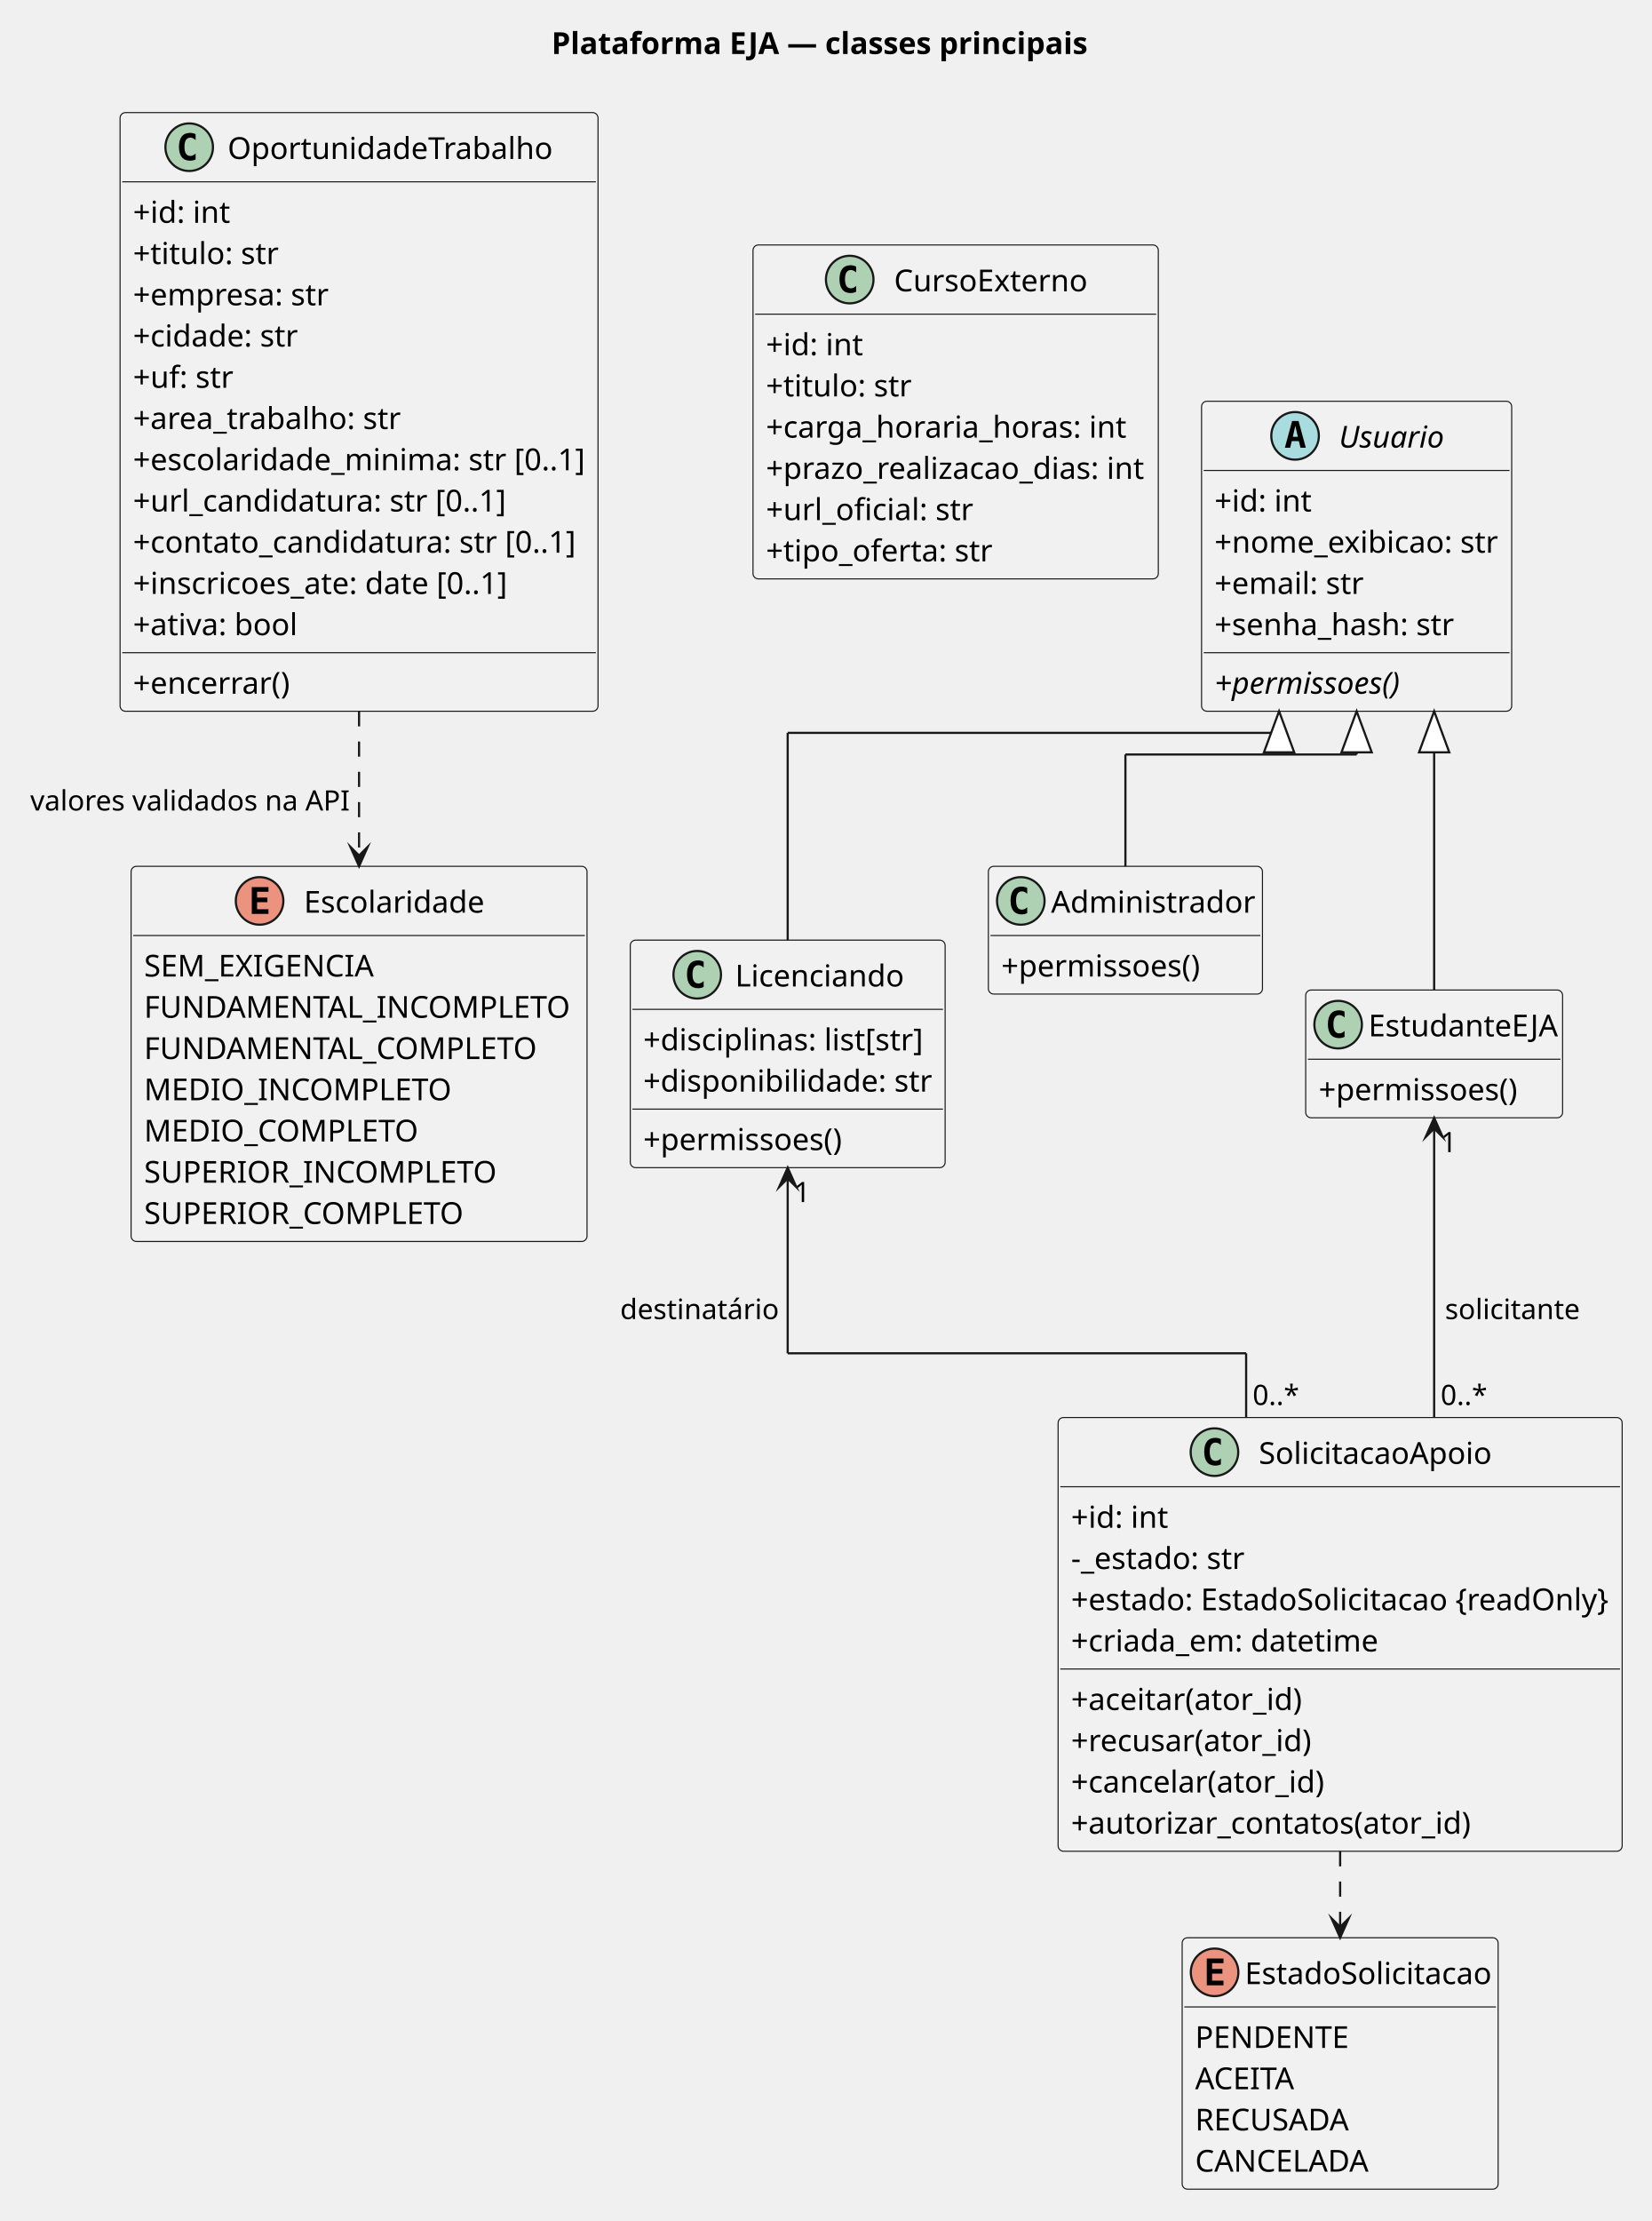
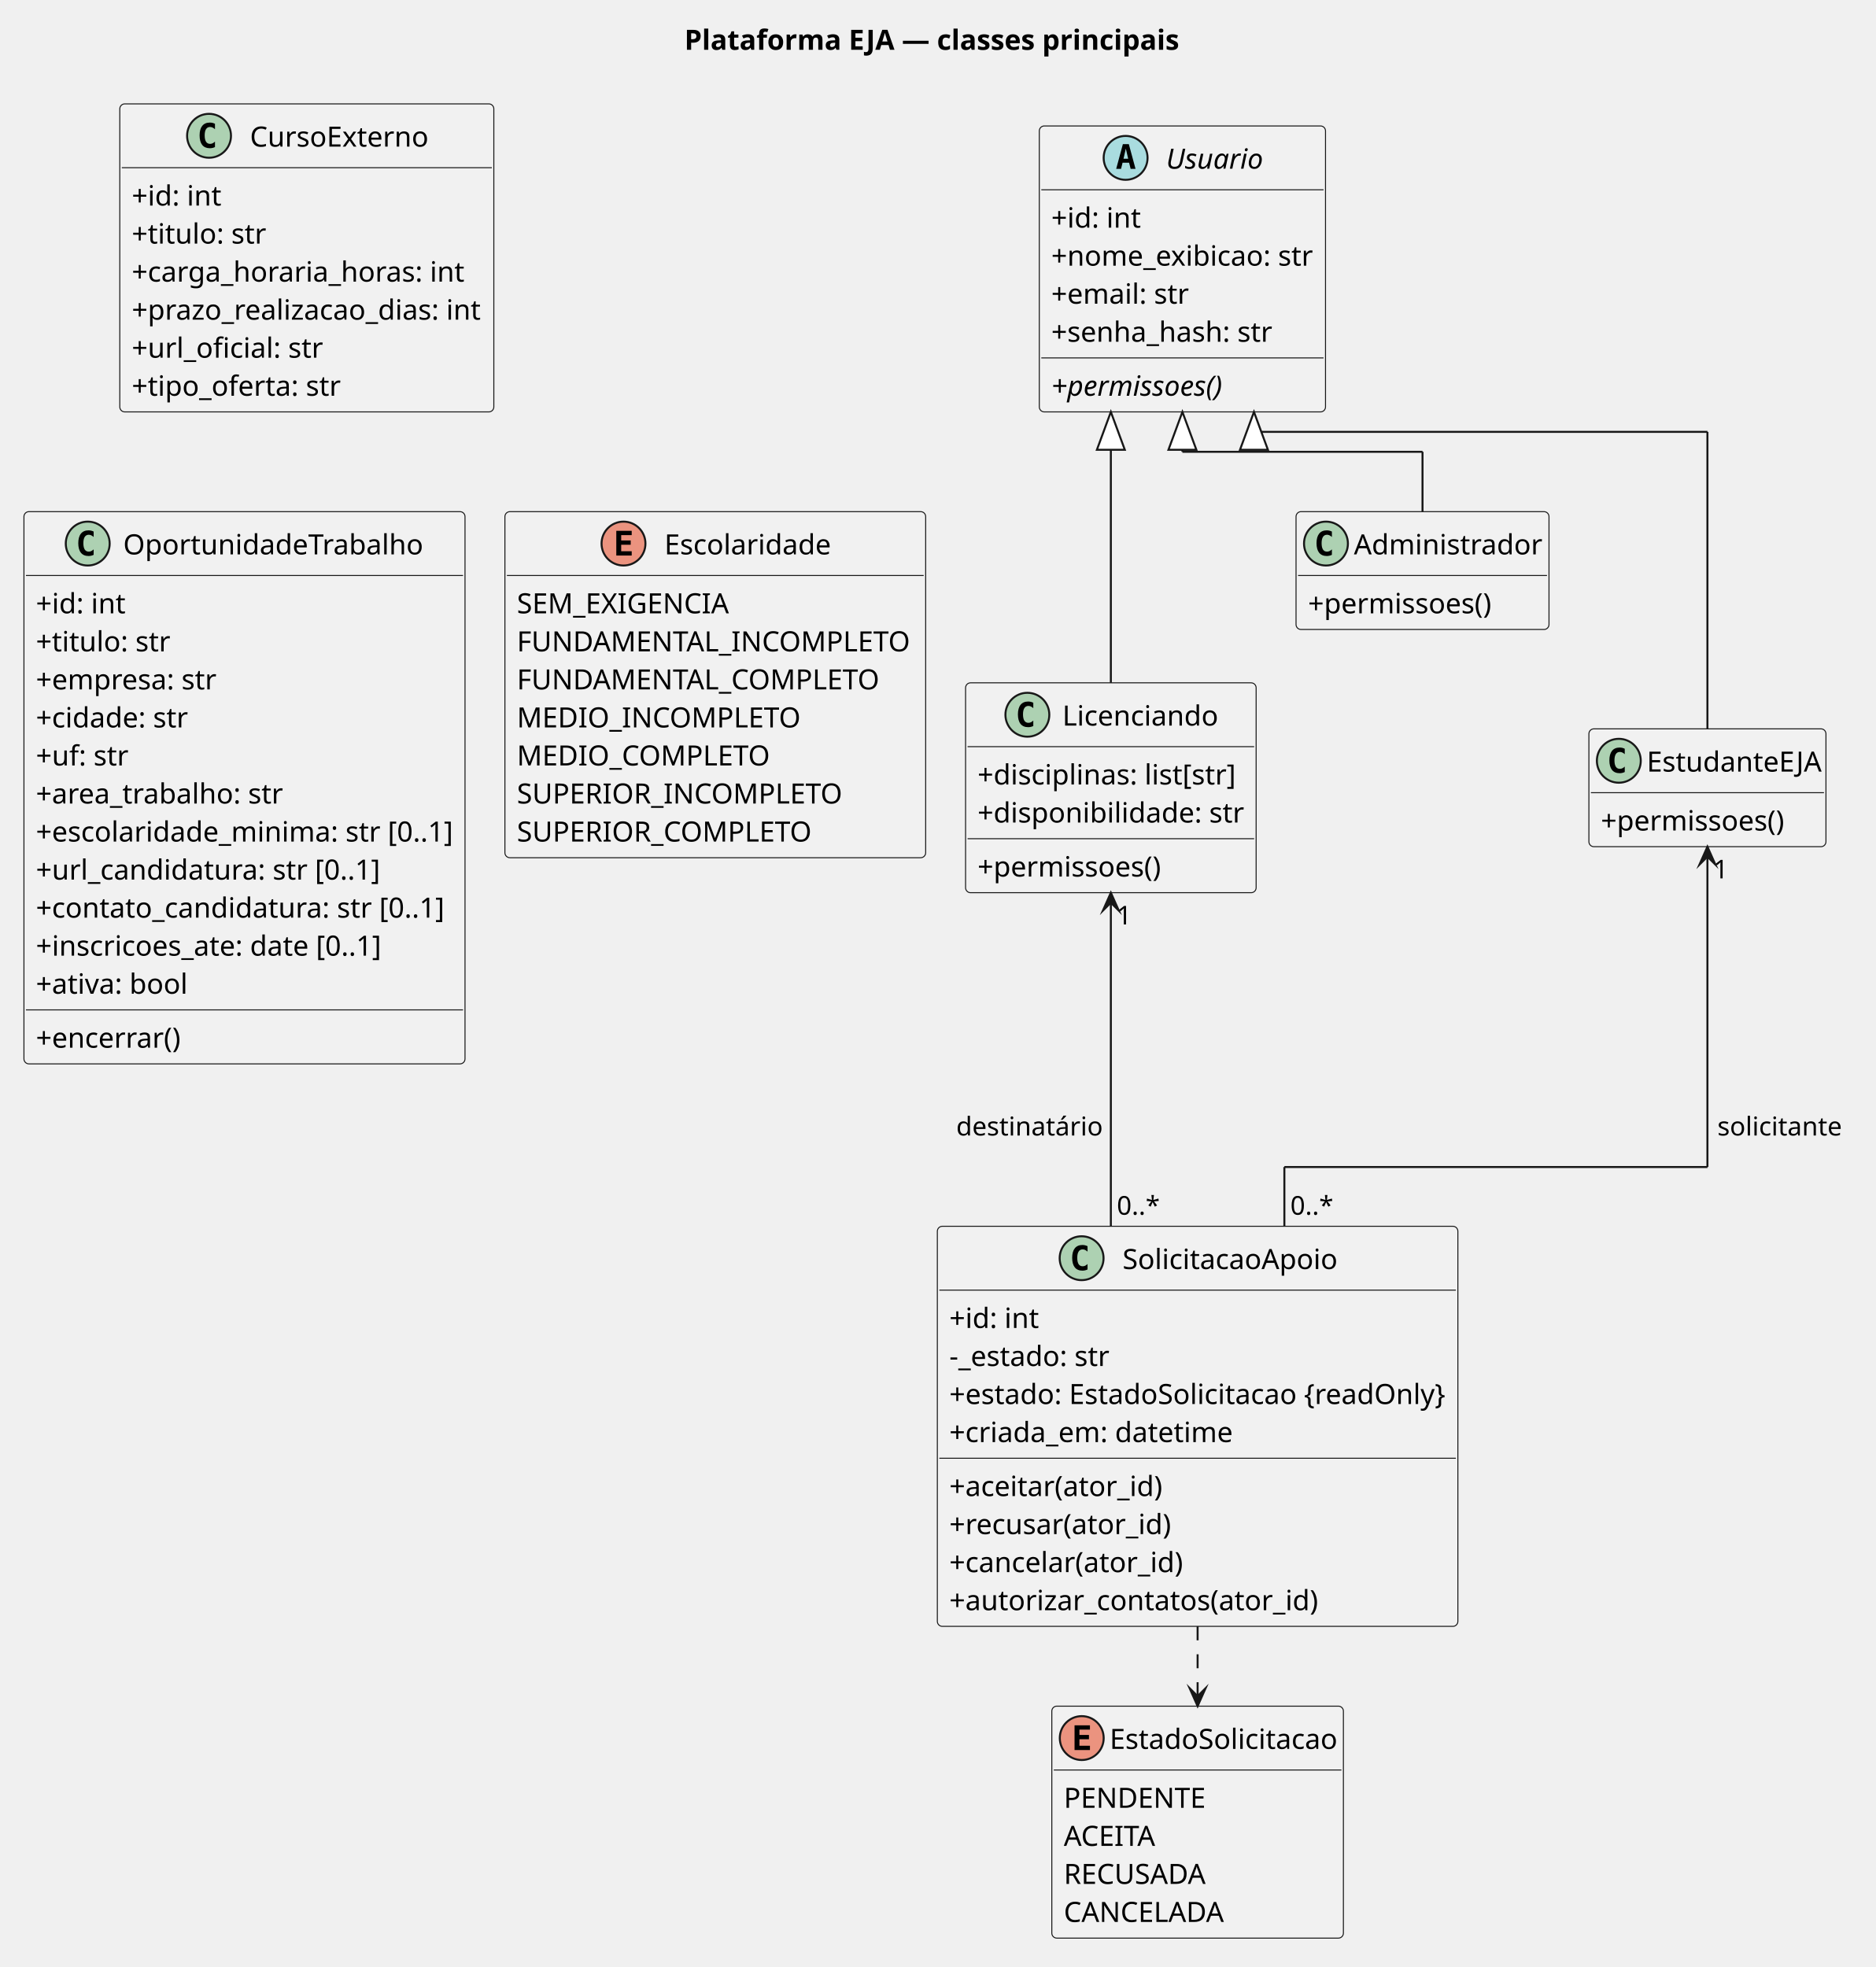
- <svg xmlns="http://www.w3.org/2000/svg" version="1.1" data-diagram-type="CLASS" style="width:764px;height:1027px;background:#FFFFFF;" width="764px" height="1027px" viewBox="0 0 764 1027" zoomAndPan="magnify" preserveAspectRatio="none" contentStyleType="text/css">
+ <svg xmlns="http://www.w3.org/2000/svg" version="1.1" data-diagram-type="CLASS" style="width:940px;height:986px;background:#FFFFFF;" width="940px" height="986px" viewBox="0 0 940 986" zoomAndPan="magnify" preserveAspectRatio="none" contentStyleType="text/css">
  <defs />
  <g font-family="sans-serif" lengthAdjust="spacing">
    <g class="title" data-source-line="2">
-       <text x="255.068" y="24.966" fill="#000" font-size="14" textLength="247.155" font-weight="700">Plataforma EJA — classes principais</text>
+       <text x="343.022" y="24.966" fill="#000" font-size="14" textLength="247.155" font-weight="700">Plataforma EJA — classes principais</text>
    </g>
    <g class="entity" data-qualified-name="Usuario" id="ent0001" data-source-line="7">
-       <rect x="555.744" y="185.543" width="143.445" height="143.34" fill="#F1F1F1" style="stroke:#181818;stroke-width:0.5;" rx="2.5" ry="2.5" />
-       <ellipse cx="599.002" cy="201.543" rx="11" ry="11" fill="#A9DCDF" style="stroke:#181818;stroke-width:1;" />
-       <path d="M599.111,196.887 L597.955,201.965 L600.283,201.965 L599.111,196.887 Z M597.627,194.653 L600.611,194.653 L603.97,207.043 L601.517,207.043 L600.752,203.981 L597.47,203.981 L596.72,207.043 L594.283,207.043 L597.627,194.653 Z " fill="#000" />
-       <text x="619.281" y="206.975" fill="#000" font-size="14" textLength="48.65" font-style="italic">Usuario</text>
-       <line x1="556.744" y1="217.543" x2="698.189" y2="217.543" style="stroke:#181818;stroke-width:0.5;" />
-       <text x="561.744" y="236.509" fill="#000" font-size="14" textLength="44.94">+id: int</text>
-       <text x="561.744" y="255.577" fill="#000" font-size="14" textLength="131.445">+nome_exibicao: str</text>
-       <text x="561.744" y="274.645" fill="#000" font-size="14" textLength="69.006">+email: str</text>
-       <text x="561.744" y="293.713" fill="#000" font-size="14" textLength="110.782">+senha_hash: str</text>
-       <line x1="556.744" y1="301.815" x2="698.189" y2="301.815" style="stroke:#181818;stroke-width:0.5;" />
-       <text x="561.744" y="320.781" fill="#000" font-size="14" textLength="85.666" font-style="italic">+permissoes()</text>
+       <rect x="520.898" y="63.136" width="143.445" height="143.34" fill="#F1F1F1" style="stroke:#181818;stroke-width:0.5;" rx="2.5" ry="2.5" />
+       <ellipse cx="564.156" cy="79.136" rx="11" ry="11" fill="#A9DCDF" style="stroke:#181818;stroke-width:1;" />
+       <path d="M564.265,74.48 L563.109,79.558 L565.437,79.558 L564.265,74.48 Z M562.781,72.245 L565.765,72.245 L569.125,84.636 L566.671,84.636 L565.906,81.573 L562.625,81.573 L561.875,84.636 L559.437,84.636 L562.781,72.245 Z " fill="#000" />
+       <text x="584.435" y="84.568" fill="#000" font-size="14" textLength="48.65" font-style="italic">Usuario</text>
+       <line x1="521.898" y1="95.136" x2="663.343" y2="95.136" style="stroke:#181818;stroke-width:0.5;" />
+       <text x="526.898" y="114.102" fill="#000" font-size="14" textLength="44.94">+id: int</text>
+       <text x="526.898" y="133.17" fill="#000" font-size="14" textLength="131.445">+nome_exibicao: str</text>
+       <text x="526.898" y="152.238" fill="#000" font-size="14" textLength="69.006">+email: str</text>
+       <text x="526.898" y="171.306" fill="#000" font-size="14" textLength="110.782">+senha_hash: str</text>
+       <line x1="521.898" y1="179.408" x2="663.343" y2="179.408" style="stroke:#181818;stroke-width:0.5;" />
+       <text x="526.898" y="198.373" fill="#000" font-size="14" textLength="85.666" font-style="italic">+permissoes()</text>
    </g>
    <g class="entity" data-qualified-name="EstudanteEJA" id="ent0002" data-source-line="15">
-       <rect x="603.921" y="457.793" width="118.814" height="59.068" fill="#F1F1F1" style="stroke:#181818;stroke-width:0.5;" rx="2.5" ry="2.5" />
-       <ellipse cx="618.921" cy="473.793" rx="11" ry="11" fill="#ADD1B2" style="stroke:#181818;stroke-width:1;" />
-       <path d="M621.89,479.433 Q621.311,479.73 620.671,479.871 Q620.03,480.027 619.327,480.027 Q616.827,480.027 615.499,478.386 Q614.186,476.73 614.186,473.605 Q614.186,470.48 615.499,468.824 Q616.827,467.168 619.327,467.168 Q620.03,467.168 620.671,467.324 Q621.327,467.48 621.89,467.777 L621.89,470.496 Q621.265,469.918 620.671,469.652 Q620.077,469.371 619.452,469.371 Q618.108,469.371 617.421,470.449 Q616.733,471.511 616.733,473.605 Q616.733,475.699 617.421,476.777 Q618.108,477.84 619.452,477.84 Q620.077,477.84 620.671,477.574 Q621.265,477.293 621.89,476.715 L621.89,479.433 Z " fill="#000" />
-       <text x="632.921" y="479.225" fill="#000" font-size="14" textLength="86.814">EstudanteEJA</text>
-       <line x1="604.921" y1="489.793" x2="721.735" y2="489.793" style="stroke:#181818;stroke-width:0.5;" />
-       <text x="609.921" y="508.759" fill="#000" font-size="14" textLength="91.882">+permissoes()</text>
+       <rect x="796.354" y="365.349" width="118.814" height="59.068" fill="#F1F1F1" style="stroke:#181818;stroke-width:0.5;" rx="2.5" ry="2.5" />
+       <ellipse cx="811.354" cy="381.349" rx="11" ry="11" fill="#ADD1B2" style="stroke:#181818;stroke-width:1;" />
+       <path d="M814.322,386.99 Q813.744,387.286 813.104,387.427 Q812.463,387.583 811.76,387.583 Q809.26,387.583 807.932,385.943 Q806.619,384.286 806.619,381.161 Q806.619,378.036 807.932,376.38 Q809.26,374.724 811.76,374.724 Q812.463,374.724 813.104,374.88 Q813.76,375.036 814.322,375.333 L814.322,378.052 Q813.697,377.474 813.104,377.208 Q812.51,376.927 811.885,376.927 Q810.541,376.927 809.854,378.005 Q809.166,379.068 809.166,381.161 Q809.166,383.255 809.854,384.333 Q810.541,385.396 811.885,385.396 Q812.51,385.396 813.104,385.13 Q813.697,384.849 814.322,384.271 L814.322,386.99 Z " fill="#000" />
+       <text x="825.354" y="386.781" fill="#000" font-size="14" textLength="86.814">EstudanteEJA</text>
+       <line x1="797.354" y1="397.349" x2="914.167" y2="397.349" style="stroke:#181818;stroke-width:0.5;" />
+       <text x="802.354" y="416.315" fill="#000" font-size="14" textLength="91.882">+permissoes()</text>
    </g>
    <g class="entity" data-qualified-name="Licenciando" id="ent0003" data-source-line="19">
-       <rect x="291.512" y="434.725" width="145.63" height="105.204" fill="#F1F1F1" style="stroke:#181818;stroke-width:0.5;" rx="2.5" ry="2.5" />
-       <ellipse cx="322.485" cy="450.725" rx="11" ry="11" fill="#ADD1B2" style="stroke:#181818;stroke-width:1;" />
-       <path d="M325.454,456.365 Q324.875,456.662 324.235,456.803 Q323.594,456.959 322.891,456.959 Q320.391,456.959 319.063,455.319 Q317.75,453.662 317.75,450.537 Q317.75,447.412 319.063,445.756 Q320.391,444.1 322.891,444.1 Q323.594,444.1 324.235,444.256 Q324.891,444.412 325.454,444.709 L325.454,447.428 Q324.829,446.85 324.235,446.584 Q323.641,446.303 323.016,446.303 Q321.672,446.303 320.985,447.381 Q320.297,448.444 320.297,450.537 Q320.297,452.631 320.985,453.709 Q321.672,454.772 323.016,454.772 Q323.641,454.772 324.235,454.506 Q324.829,454.225 325.454,453.647 L325.454,456.365 Z " fill="#000" />
-       <text x="340.034" y="456.157" fill="#000" font-size="14" textLength="78.134">Licenciando</text>
-       <line x1="292.512" y1="466.725" x2="436.141" y2="466.725" style="stroke:#181818;stroke-width:0.5;" />
-       <text x="297.512" y="485.691" fill="#000" font-size="14" textLength="129.444">+disciplinas: list[str]</text>
-       <text x="297.512" y="504.759" fill="#000" font-size="14" textLength="133.63">+disponibilidade: str</text>
-       <line x1="292.512" y1="512.861" x2="436.141" y2="512.861" style="stroke:#181818;stroke-width:0.5;" />
-       <text x="297.512" y="531.827" fill="#000" font-size="14" textLength="91.882">+permissoes()</text>
+       <rect x="483.944" y="342.281" width="145.63" height="105.204" fill="#F1F1F1" style="stroke:#181818;stroke-width:0.5;" rx="2.5" ry="2.5" />
+       <ellipse cx="514.918" cy="358.281" rx="11" ry="11" fill="#ADD1B2" style="stroke:#181818;stroke-width:1;" />
+       <path d="M517.886,363.922 Q517.308,364.219 516.668,364.359 Q516.027,364.515 515.324,364.515 Q512.824,364.515 511.496,362.875 Q510.183,361.219 510.183,358.094 Q510.183,354.969 511.496,353.312 Q512.824,351.656 515.324,351.656 Q516.027,351.656 516.668,351.812 Q517.324,351.969 517.886,352.265 L517.886,354.984 Q517.261,354.406 516.668,354.14 Q516.074,353.859 515.449,353.859 Q514.105,353.859 513.418,354.937 Q512.73,356 512.73,358.094 Q512.73,360.187 513.418,361.265 Q514.105,362.328 515.449,362.328 Q516.074,362.328 516.668,362.062 Q517.261,361.781 517.886,361.203 L517.886,363.922 Z " fill="#000" />
+       <text x="532.467" y="363.713" fill="#000" font-size="14" textLength="78.134">Licenciando</text>
+       <line x1="484.944" y1="374.281" x2="628.574" y2="374.281" style="stroke:#181818;stroke-width:0.5;" />
+       <text x="489.944" y="393.247" fill="#000" font-size="14" textLength="129.444">+disciplinas: list[str]</text>
+       <text x="489.944" y="412.315" fill="#000" font-size="14" textLength="133.63">+disponibilidade: str</text>
+       <line x1="484.944" y1="420.417" x2="628.574" y2="420.417" style="stroke:#181818;stroke-width:0.5;" />
+       <text x="489.944" y="439.383" fill="#000" font-size="14" textLength="91.882">+permissoes()</text>
    </g>
    <g class="entity" data-qualified-name="Administrador" id="ent0004" data-source-line="25">
-       <rect x="457.141" y="400.589" width="126.78" height="59.068" fill="#F1F1F1" style="stroke:#181818;stroke-width:0.5;" rx="2.5" ry="2.5" />
-       <ellipse cx="472.141" cy="416.589" rx="11" ry="11" fill="#ADD1B2" style="stroke:#181818;stroke-width:1;" />
-       <path d="M475.11,422.23 Q474.532,422.526 473.891,422.667 Q473.251,422.823 472.547,422.823 Q470.047,422.823 468.719,421.183 Q467.407,419.526 467.407,416.401 Q467.407,413.276 468.719,411.62 Q470.047,409.964 472.547,409.964 Q473.251,409.964 473.891,410.12 Q474.547,410.276 475.11,410.573 L475.11,413.292 Q474.485,412.714 473.891,412.448 Q473.297,412.167 472.672,412.167 Q471.329,412.167 470.641,413.245 Q469.954,414.308 469.954,416.401 Q469.954,418.495 470.641,419.573 Q471.329,420.636 472.672,420.636 Q473.297,420.636 473.891,420.37 Q474.485,420.089 475.11,419.511 L475.11,422.23 Z " fill="#000" />
-       <text x="486.141" y="422.021" fill="#000" font-size="14" textLength="94.78">Administrador</text>
-       <line x1="458.141" y1="432.589" x2="582.921" y2="432.589" style="stroke:#181818;stroke-width:0.5;" />
-       <text x="463.141" y="451.555" fill="#000" font-size="14" textLength="91.882">+permissoes()</text>
+       <rect x="649.574" y="256.475" width="126.78" height="59.068" fill="#F1F1F1" style="stroke:#181818;stroke-width:0.5;" rx="2.5" ry="2.5" />
+       <ellipse cx="664.574" cy="272.475" rx="11" ry="11" fill="#ADD1B2" style="stroke:#181818;stroke-width:1;" />
+       <path d="M667.543,278.116 Q666.965,278.413 666.324,278.554 Q665.683,278.71 664.98,278.71 Q662.48,278.71 661.152,277.069 Q659.84,275.413 659.84,272.288 Q659.84,269.163 661.152,267.507 Q662.48,265.85 664.98,265.85 Q665.683,265.85 666.324,266.007 Q666.98,266.163 667.543,266.46 L667.543,269.179 Q666.918,268.6 666.324,268.335 Q665.73,268.054 665.105,268.054 Q663.761,268.054 663.074,269.132 Q662.386,270.194 662.386,272.288 Q662.386,274.382 663.074,275.46 Q663.761,276.522 665.105,276.522 Q665.73,276.522 666.324,276.257 Q666.918,275.975 667.543,275.397 L667.543,278.116 Z " fill="#000" />
+       <text x="678.574" y="277.907" fill="#000" font-size="14" textLength="94.78">Administrador</text>
+       <line x1="650.574" y1="288.475" x2="775.354" y2="288.475" style="stroke:#181818;stroke-width:0.5;" />
+       <text x="655.574" y="307.441" fill="#000" font-size="14" textLength="91.882">+permissoes()</text>
    </g>
    <g class="entity" data-qualified-name="SolicitacaoApoio" id="ent0005" data-source-line="29">
-       <rect x="489.4" y="655.476" width="260.891" height="200.543" fill="#F1F1F1" style="stroke:#181818;stroke-width:0.5;" rx="2.5" ry="2.5" />
-       <ellipse cx="561.71" cy="671.476" rx="11" ry="11" fill="#ADD1B2" style="stroke:#181818;stroke-width:1;" />
-       <path d="M564.679,677.117 Q564.101,677.414 563.46,677.555 Q562.819,677.711 562.116,677.711 Q559.616,677.711 558.288,676.07 Q556.976,674.414 556.976,671.289 Q556.976,668.164 558.288,666.508 Q559.616,664.851 562.116,664.851 Q562.819,664.851 563.46,665.008 Q564.116,665.164 564.679,665.461 L564.679,668.18 Q564.054,667.601 563.46,667.336 Q562.866,667.055 562.241,667.055 Q560.898,667.055 560.21,668.133 Q559.523,669.195 559.523,671.289 Q559.523,673.383 560.21,674.461 Q560.898,675.523 562.241,675.523 Q562.866,675.523 563.46,675.258 Q564.054,674.976 564.679,674.398 L564.679,677.117 Z " fill="#000" />
-       <text x="582.21" y="676.908" fill="#000" font-size="14" textLength="107.772">SolicitacaoApoio</text>
-       <line x1="490.4" y1="687.476" x2="749.291" y2="687.476" style="stroke:#181818;stroke-width:0.5;" />
-       <text x="495.4" y="706.442" fill="#000" font-size="14" textLength="44.94">+id: int</text>
-       <text x="495.4" y="725.51" fill="#000" font-size="14" textLength="80.248">-_estado: str</text>
-       <text x="495.4" y="744.578" fill="#000" font-size="14" textLength="248.891">+estado: EstadoSolicitacao {readOnly}</text>
-       <text x="495.4" y="763.646" fill="#000" font-size="14" textLength="142.099">+criada_em: datetime</text>
-       <line x1="490.4" y1="771.748" x2="749.291" y2="771.748" style="stroke:#181818;stroke-width:0.5;" />
-       <text x="495.4" y="790.714" fill="#000" font-size="14" textLength="106.778">+aceitar(ator_id)</text>
-       <text x="495.4" y="809.782" fill="#000" font-size="14" textLength="111.398">+recusar(ator_id)</text>
-       <text x="495.4" y="828.85" fill="#000" font-size="14" textLength="117.096">+cancelar(ator_id)</text>
-       <text x="495.4" y="847.918" fill="#000" font-size="14" textLength="184.841">+autorizar_contatos(ator_id)</text>
+       <rect x="469.795" y="614.702" width="260.891" height="200.543" fill="#F1F1F1" style="stroke:#181818;stroke-width:0.5;" rx="2.5" ry="2.5" />
+       <ellipse cx="542.105" cy="630.702" rx="11" ry="11" fill="#ADD1B2" style="stroke:#181818;stroke-width:1;" />
+       <path d="M545.074,636.343 Q544.496,636.64 543.855,636.781 Q543.215,636.937 542.511,636.937 Q540.011,636.937 538.683,635.296 Q537.371,633.64 537.371,630.515 Q537.371,627.39 538.683,625.734 Q540.011,624.077 542.511,624.077 Q543.215,624.077 543.855,624.234 Q544.511,624.39 545.074,624.687 L545.074,627.406 Q544.449,626.827 543.855,626.562 Q543.261,626.281 542.636,626.281 Q541.293,626.281 540.605,627.359 Q539.918,628.421 539.918,630.515 Q539.918,632.609 540.605,633.687 Q541.293,634.749 542.636,634.749 Q543.261,634.749 543.855,634.484 Q544.449,634.202 545.074,633.624 L545.074,636.343 Z " fill="#000" />
+       <text x="562.605" y="636.134" fill="#000" font-size="14" textLength="107.772">SolicitacaoApoio</text>
+       <line x1="470.795" y1="646.702" x2="729.687" y2="646.702" style="stroke:#181818;stroke-width:0.5;" />
+       <text x="475.795" y="665.668" fill="#000" font-size="14" textLength="44.94">+id: int</text>
+       <text x="475.795" y="684.736" fill="#000" font-size="14" textLength="80.248">-_estado: str</text>
+       <text x="475.795" y="703.804" fill="#000" font-size="14" textLength="248.891">+estado: EstadoSolicitacao {readOnly}</text>
+       <text x="475.795" y="722.872" fill="#000" font-size="14" textLength="142.099">+criada_em: datetime</text>
+       <line x1="470.795" y1="730.974" x2="729.687" y2="730.974" style="stroke:#181818;stroke-width:0.5;" />
+       <text x="475.795" y="749.94" fill="#000" font-size="14" textLength="106.778">+aceitar(ator_id)</text>
+       <text x="475.795" y="769.008" fill="#000" font-size="14" textLength="111.398">+recusar(ator_id)</text>
+       <text x="475.795" y="788.076" fill="#000" font-size="14" textLength="117.096">+cancelar(ator_id)</text>
+       <text x="475.795" y="807.144" fill="#000" font-size="14" textLength="184.841">+autorizar_contatos(ator_id)</text>
    </g>
    <g class="entity" data-qualified-name="CursoExterno" id="ent0006" data-source-line="41">
-       <rect x="348.282" y="113.272" width="187.461" height="154.408" fill="#F1F1F1" style="stroke:#181818;stroke-width:0.5;" rx="2.5" ry="2.5" />
-       <ellipse cx="393.012" cy="129.272" rx="11" ry="11" fill="#ADD1B2" style="stroke:#181818;stroke-width:1;" />
-       <path d="M395.981,134.912 Q395.403,135.209 394.762,135.35 Q394.121,135.506 393.418,135.506 Q390.918,135.506 389.59,133.865 Q388.278,132.209 388.278,129.084 Q388.278,125.959 389.59,124.303 Q390.918,122.647 393.418,122.647 Q394.121,122.647 394.762,122.803 Q395.418,122.959 395.981,123.256 L395.981,125.975 Q395.356,125.397 394.762,125.131 Q394.168,124.85 393.543,124.85 Q392.2,124.85 391.512,125.928 Q390.825,126.99 390.825,129.084 Q390.825,131.178 391.512,132.256 Q392.2,133.319 393.543,133.319 Q394.168,133.319 394.762,133.053 Q395.356,132.772 395.981,132.194 L395.981,134.912 Z " fill="#000" />
-       <text x="413.512" y="134.704" fill="#000" font-size="14" textLength="89.502">CursoExterno</text>
-       <line x1="349.282" y1="145.272" x2="534.744" y2="145.272" style="stroke:#181818;stroke-width:0.5;" />
-       <text x="354.282" y="164.238" fill="#000" font-size="14" textLength="44.94">+id: int</text>
-       <text x="354.282" y="183.306" fill="#000" font-size="14" textLength="67.396">+titulo: str</text>
-       <text x="354.282" y="202.373" fill="#000" font-size="14" textLength="167.439">+carga_horaria_horas: int</text>
-       <text x="354.282" y="221.441" fill="#000" font-size="14" textLength="175.461">+prazo_realizacao_dias: int</text>
-       <text x="354.282" y="240.509" fill="#000" font-size="14" textLength="95.9">+url_oficial: str</text>
-       <text x="354.282" y="259.577" fill="#000" font-size="14" textLength="104.776">+tipo_oferta: str</text>
+       <rect x="60.043" y="52.068" width="187.461" height="154.408" fill="#F1F1F1" style="stroke:#181818;stroke-width:0.5;" rx="2.5" ry="2.5" />
+       <ellipse cx="104.773" cy="68.068" rx="11" ry="11" fill="#ADD1B2" style="stroke:#181818;stroke-width:1;" />
+       <path d="M107.742,73.709 Q107.164,74.005 106.523,74.146 Q105.883,74.302 105.18,74.302 Q102.68,74.302 101.351,72.662 Q100.039,71.005 100.039,67.88 Q100.039,64.755 101.351,63.099 Q102.68,61.443 105.18,61.443 Q105.883,61.443 106.523,61.599 Q107.18,61.755 107.742,62.052 L107.742,64.771 Q107.117,64.193 106.523,63.927 Q105.93,63.646 105.305,63.646 Q103.961,63.646 103.273,64.724 Q102.586,65.787 102.586,67.88 Q102.586,69.974 103.273,71.052 Q103.961,72.115 105.305,72.115 Q105.93,72.115 106.523,71.849 Q107.117,71.568 107.742,70.99 L107.742,73.709 Z " fill="#000" />
+       <text x="125.273" y="73.5" fill="#000" font-size="14" textLength="89.502">CursoExterno</text>
+       <line x1="61.043" y1="84.068" x2="246.505" y2="84.068" style="stroke:#181818;stroke-width:0.5;" />
+       <text x="66.043" y="103.034" fill="#000" font-size="14" textLength="44.94">+id: int</text>
+       <text x="66.043" y="122.102" fill="#000" font-size="14" textLength="67.396">+titulo: str</text>
+       <text x="66.043" y="141.17" fill="#000" font-size="14" textLength="167.439">+carga_horaria_horas: int</text>
+       <text x="66.043" y="160.238" fill="#000" font-size="14" textLength="175.461">+prazo_realizacao_dias: int</text>
+       <text x="66.043" y="179.306" fill="#000" font-size="14" textLength="95.9">+url_oficial: str</text>
+       <text x="66.043" y="198.373" fill="#000" font-size="14" textLength="104.776">+tipo_oferta: str</text>
    </g>
    <g class="entity" data-qualified-name="OportunidadeTrabalho" id="ent0007" data-source-line="50">
-       <rect x="55.539" y="52.068" width="221.061" height="276.815" fill="#F1F1F1" style="stroke:#181818;stroke-width:0.5;" rx="2.5" ry="2.5" />
-       <ellipse cx="87.508" cy="68.068" rx="11" ry="11" fill="#ADD1B2" style="stroke:#181818;stroke-width:1;" />
-       <path d="M90.477,73.709 Q89.899,74.005 89.258,74.146 Q88.617,74.302 87.914,74.302 Q85.414,74.302 84.086,72.662 Q82.774,71.005 82.774,67.88 Q82.774,64.755 84.086,63.099 Q85.414,61.443 87.914,61.443 Q88.617,61.443 89.258,61.599 Q89.914,61.755 90.477,62.052 L90.477,64.771 Q89.852,64.193 89.258,63.927 Q88.664,63.646 88.039,63.646 Q86.695,63.646 86.008,64.724 Q85.32,65.787 85.32,67.88 Q85.32,69.974 86.008,71.052 Q86.695,72.115 88.039,72.115 Q88.664,72.115 89.258,71.849 Q89.852,71.568 90.477,70.99 L90.477,73.709 Z " fill="#000" />
-       <text x="105.279" y="73.5" fill="#000" font-size="14" textLength="151.353">OportunidadeTrabalho</text>
-       <line x1="56.539" y1="84.068" x2="275.601" y2="84.068" style="stroke:#181818;stroke-width:0.5;" />
-       <text x="61.539" y="103.034" fill="#000" font-size="14" textLength="44.94">+id: int</text>
-       <text x="61.539" y="122.102" fill="#000" font-size="14" textLength="67.396">+titulo: str</text>
-       <text x="61.539" y="141.17" fill="#000" font-size="14" textLength="90.776">+empresa: str</text>
-       <text x="61.539" y="160.238" fill="#000" font-size="14" textLength="76.244">+cidade: str</text>
-       <text x="61.539" y="179.306" fill="#000" font-size="14" textLength="46.41">+uf: str</text>
-       <text x="61.539" y="198.373" fill="#000" font-size="14" textLength="124.432">+area_trabalho: str</text>
-       <text x="61.539" y="217.441" fill="#000" font-size="14" textLength="209.061">+escolaridade_minima: str [0..1]</text>
-       <text x="61.539" y="236.509" fill="#000" font-size="14" textLength="172.829">+url_candidatura: str [0..1]</text>
-       <text x="61.539" y="255.577" fill="#000" font-size="14" textLength="205.057">+contato_candidatura: str [0..1]</text>
-       <text x="61.539" y="274.645" fill="#000" font-size="14" textLength="173.081">+inscricoes_ate: date [0..1]</text>
-       <text x="61.539" y="293.713" fill="#000" font-size="14" textLength="76.048">+ativa: bool</text>
-       <line x1="56.539" y1="301.815" x2="275.601" y2="301.815" style="stroke:#181818;stroke-width:0.5;" />
-       <text x="61.539" y="320.781" fill="#000" font-size="14" textLength="72.772">+encerrar()</text>
+       <rect x="12" y="256.475" width="221.061" height="276.815" fill="#F1F1F1" style="stroke:#181818;stroke-width:0.5;" rx="2.5" ry="2.5" />
+       <ellipse cx="43.968" cy="272.475" rx="11" ry="11" fill="#ADD1B2" style="stroke:#181818;stroke-width:1;" />
+       <path d="M46.937,278.116 Q46.359,278.413 45.718,278.554 Q45.078,278.71 44.375,278.71 Q41.875,278.71 40.547,277.069 Q39.234,275.413 39.234,272.288 Q39.234,269.163 40.547,267.507 Q41.875,265.85 44.375,265.85 Q45.078,265.85 45.718,266.007 Q46.375,266.163 46.937,266.46 L46.937,269.179 Q46.312,268.6 45.718,268.335 Q45.125,268.054 44.5,268.054 Q43.156,268.054 42.468,269.132 Q41.781,270.194 41.781,272.288 Q41.781,274.382 42.468,275.46 Q43.156,276.522 44.5,276.522 Q45.125,276.522 45.718,276.257 Q46.312,275.975 46.937,275.397 L46.937,278.116 Z " fill="#000" />
+       <text x="61.739" y="277.907" fill="#000" font-size="14" textLength="151.353">OportunidadeTrabalho</text>
+       <line x1="13" y1="288.475" x2="232.061" y2="288.475" style="stroke:#181818;stroke-width:0.5;" />
+       <text x="18" y="307.441" fill="#000" font-size="14" textLength="44.94">+id: int</text>
+       <text x="18" y="326.509" fill="#000" font-size="14" textLength="67.396">+titulo: str</text>
+       <text x="18" y="345.577" fill="#000" font-size="14" textLength="90.776">+empresa: str</text>
+       <text x="18" y="364.645" fill="#000" font-size="14" textLength="76.244">+cidade: str</text>
+       <text x="18" y="383.713" fill="#000" font-size="14" textLength="46.41">+uf: str</text>
+       <text x="18" y="402.781" fill="#000" font-size="14" textLength="124.432">+area_trabalho: str</text>
+       <text x="18" y="421.849" fill="#000" font-size="14" textLength="209.061">+escolaridade_minima: str [0..1]</text>
+       <text x="18" y="440.917" fill="#000" font-size="14" textLength="172.829">+url_candidatura: str [0..1]</text>
+       <text x="18" y="459.985" fill="#000" font-size="14" textLength="205.057">+contato_candidatura: str [0..1]</text>
+       <text x="18" y="479.053" fill="#000" font-size="14" textLength="173.081">+inscricoes_ate: date [0..1]</text>
+       <text x="18" y="498.121" fill="#000" font-size="14" textLength="76.048">+ativa: bool</text>
+       <line x1="13" y1="506.223" x2="232.061" y2="506.223" style="stroke:#181818;stroke-width:0.5;" />
+       <text x="18" y="525.188" fill="#000" font-size="14" textLength="72.772">+encerrar()</text>
    </g>
    <g class="entity" data-qualified-name="EstadoSolicitacao" id="ent0008" data-source-line="66">
-       <rect x="546.775" y="896.02" width="146.142" height="116.272" fill="#F1F1F1" style="stroke:#181818;stroke-width:0.5;" rx="2.5" ry="2.5" />
-       <ellipse cx="561.775" cy="912.02" rx="11" ry="11" fill="#EB937F" style="stroke:#181818;stroke-width:1;" />
-       <path d="M565.884,918.02 L558.166,918.02 L558.166,905.629 L565.884,905.629 L565.884,907.785 L560.619,907.785 L560.619,910.457 L565.384,910.457 L565.384,912.613 L560.619,912.613 L560.619,915.863 L565.884,915.863 L565.884,918.02 Z " fill="#000" />
-       <text x="575.775" y="917.452" fill="#000" font-size="14" textLength="114.142">EstadoSolicitacao</text>
-       <line x1="547.775" y1="928.02" x2="691.917" y2="928.02" style="stroke:#181818;stroke-width:0.5;" />
-       <text x="552.775" y="946.986" fill="#000" font-size="14" textLength="71.106">PENDENTE</text>
-       <text x="552.775" y="966.054" fill="#000" font-size="14" textLength="47.054">ACEITA</text>
-       <text x="552.775" y="985.121" fill="#000" font-size="14" textLength="71.372">RECUSADA</text>
-       <text x="552.775" y="1004.189" fill="#000" font-size="14" textLength="80.514">CANCELADA</text>
+       <rect x="527.17" y="855.246" width="146.142" height="116.272" fill="#F1F1F1" style="stroke:#181818;stroke-width:0.5;" rx="2.5" ry="2.5" />
+       <ellipse cx="542.17" cy="871.246" rx="11" ry="11" fill="#EB937F" style="stroke:#181818;stroke-width:1;" />
+       <path d="M546.28,877.246 L538.561,877.246 L538.561,864.855 L546.28,864.855 L546.28,867.011 L541.014,867.011 L541.014,869.683 L545.78,869.683 L545.78,871.84 L541.014,871.84 L541.014,875.09 L546.28,875.09 L546.28,877.246 Z " fill="#000" />
+       <text x="556.17" y="876.678" fill="#000" font-size="14" textLength="114.142">EstadoSolicitacao</text>
+       <line x1="528.17" y1="887.246" x2="672.312" y2="887.246" style="stroke:#181818;stroke-width:0.5;" />
+       <text x="533.17" y="906.212" fill="#000" font-size="14" textLength="71.106">PENDENTE</text>
+       <text x="533.17" y="925.28" fill="#000" font-size="14" textLength="47.054">ACEITA</text>
+       <text x="533.17" y="944.348" fill="#000" font-size="14" textLength="71.372">RECUSADA</text>
+       <text x="533.17" y="963.415" fill="#000" font-size="14" textLength="80.514">CANCELADA</text>
    </g>
    <g class="entity" data-qualified-name="Escolaridade" id="ent0009" data-source-line="73">
-       <rect x="60.628" y="400.589" width="210.883" height="173.475" fill="#F1F1F1" style="stroke:#181818;stroke-width:0.5;" rx="2.5" ry="2.5" />
-       <ellipse cx="120.065" cy="416.589" rx="11" ry="11" fill="#EB937F" style="stroke:#181818;stroke-width:1;" />
-       <path d="M124.175,422.589 L116.456,422.589 L116.456,410.198 L124.175,410.198 L124.175,412.355 L118.909,412.355 L118.909,415.026 L123.675,415.026 L123.675,417.183 L118.909,417.183 L118.909,420.433 L124.175,420.433 L124.175,422.589 Z " fill="#000" />
-       <text x="140.565" y="422.021" fill="#000" font-size="14" textLength="83.51">Escolaridade</text>
-       <line x1="61.628" y1="432.589" x2="270.512" y2="432.589" style="stroke:#181818;stroke-width:0.5;" />
-       <text x="66.628" y="451.555" fill="#000" font-size="14" textLength="106.274">SEM_EXIGENCIA</text>
-       <text x="66.628" y="470.623" fill="#000" font-size="14" textLength="198.883">FUNDAMENTAL_INCOMPLETO</text>
-       <text x="66.628" y="489.691" fill="#000" font-size="14" textLength="183.497">FUNDAMENTAL_COMPLETO</text>
-       <text x="66.628" y="508.759" fill="#000" font-size="14" textLength="142.771">MEDIO_INCOMPLETO</text>
-       <text x="66.628" y="527.827" fill="#000" font-size="14" textLength="127.385">MEDIO_COMPLETO</text>
-       <text x="66.628" y="546.894" fill="#000" font-size="14" textLength="163.659">SUPERIOR_INCOMPLETO</text>
-       <text x="66.628" y="565.962" fill="#000" font-size="14" textLength="148.273">SUPERIOR_COMPLETO</text>
+       <rect x="253.061" y="256.475" width="210.883" height="173.475" fill="#F1F1F1" style="stroke:#181818;stroke-width:0.5;" rx="2.5" ry="2.5" />
+       <ellipse cx="312.498" cy="272.475" rx="11" ry="11" fill="#EB937F" style="stroke:#181818;stroke-width:1;" />
+       <path d="M316.607,278.475 L308.889,278.475 L308.889,266.085 L316.607,266.085 L316.607,268.241 L311.342,268.241 L311.342,270.913 L316.107,270.913 L316.107,273.069 L311.342,273.069 L311.342,276.319 L316.607,276.319 L316.607,278.475 Z " fill="#000" />
+       <text x="332.998" y="277.907" fill="#000" font-size="14" textLength="83.51">Escolaridade</text>
+       <line x1="254.061" y1="288.475" x2="462.944" y2="288.475" style="stroke:#181818;stroke-width:0.5;" />
+       <text x="259.061" y="307.441" fill="#000" font-size="14" textLength="106.274">SEM_EXIGENCIA</text>
+       <text x="259.061" y="326.509" fill="#000" font-size="14" textLength="198.883">FUNDAMENTAL_INCOMPLETO</text>
+       <text x="259.061" y="345.577" fill="#000" font-size="14" textLength="183.497">FUNDAMENTAL_COMPLETO</text>
+       <text x="259.061" y="364.645" fill="#000" font-size="14" textLength="142.771">MEDIO_INCOMPLETO</text>
+       <text x="259.061" y="383.713" fill="#000" font-size="14" textLength="127.385">MEDIO_COMPLETO</text>
+       <text x="259.061" y="402.781" fill="#000" font-size="14" textLength="163.659">SUPERIOR_INCOMPLETO</text>
+       <text x="259.061" y="421.849" fill="#000" font-size="14" textLength="148.273">SUPERIOR_COMPLETO</text>
    </g>
-     <line x1="619.846" y1="856.02" x2="619.846" y2="896.02" style="stroke:#181818;stroke-width:1;stroke-dasharray:7,7;" />
-     <polygon points="619.846,896.02,623.846,887.02,619.846,891.02,615.846,887.02,619.846,896.02" fill="#181818" style="stroke:#181818;stroke-width:1;stroke-linejoin:miter;stroke-miterlimit:10;" />
-     <line x1="166.07" y1="328.883" x2="166.07" y2="400.589" style="stroke:#181818;stroke-width:1;stroke-dasharray:7,7;" />
-     <polygon points="166.07,400.589,170.07,391.589,166.07,395.589,162.07,391.589,166.07,400.589" fill="#181818" style="stroke:#181818;stroke-width:1;stroke-linejoin:miter;stroke-miterlimit:10;" />
-     <text x="14" y="374.78" fill="#000" font-size="13" textLength="148.07">valores validados na API</text>
-     <line x1="663.328" y1="328.883" x2="663.328" y2="457.793" style="stroke:#181818;stroke-width:1;" />
-     <polygon points="663.328,328.883,656.328,347.883,670.328,347.883,663.328,328.883" fill="#FFF" style="stroke:#181818;stroke-width:1;stroke-linejoin:miter;stroke-miterlimit:10;" />
-     <line x1="591.605" y1="328.883" x2="591.605" y2="338.883" style="stroke:#181818;stroke-width:1;" />
-     <line x1="591.605" y1="338.883" x2="364.326" y2="338.883" style="stroke:#181818;stroke-width:1;" />
-     <line x1="364.326" y1="338.883" x2="364.326" y2="434.725" style="stroke:#181818;stroke-width:1;" />
-     <polygon points="591.605,328.883,584.605,347.883,598.605,347.883,591.605,328.883" fill="#FFF" style="stroke:#181818;stroke-width:1;stroke-linejoin:miter;stroke-miterlimit:10;" />
-     <line x1="627.466" y1="328.883" x2="627.466" y2="348.883" style="stroke:#181818;stroke-width:1;" />
-     <line x1="627.466" y1="348.883" x2="520.531" y2="348.883" style="stroke:#181818;stroke-width:1;" />
-     <line x1="520.531" y1="348.883" x2="520.531" y2="400.589" style="stroke:#181818;stroke-width:1;" />
-     <polygon points="627.466,328.883,620.466,347.883,634.466,347.883,627.466,328.883" fill="#FFF" style="stroke:#181818;stroke-width:1;stroke-linejoin:miter;stroke-miterlimit:10;" />
-     <line x1="663.328" y1="516.861" x2="663.328" y2="655.476" style="stroke:#181818;stroke-width:1;" />
-     <polygon points="663.328,516.861,659.328,525.861,663.328,521.861,667.328,525.861,663.328,516.861" fill="#181818" style="stroke:#181818;stroke-width:1;stroke-linejoin:miter;stroke-miterlimit:10;" />
-     <text x="668.328" y="609.961" fill="#000" font-size="13" textLength="62.439">solicitante</text>
-     <text x="666.328" y="532.758" fill="#000" font-size="13">1</text>
-     <text x="666.328" y="649.667" fill="#000" font-size="13" textLength="21.567">0..*</text>
-     <line x1="364.326" y1="539.929" x2="364.326" y2="625.77" style="stroke:#181818;stroke-width:1;" />
-     <line x1="364.326" y1="625.77" x2="576.364" y2="625.77" style="stroke:#181818;stroke-width:1;" />
-     <line x1="576.364" y1="625.77" x2="576.364" y2="655.476" style="stroke:#181818;stroke-width:1;" />
-     <polygon points="364.326,539.929,360.326,548.929,364.326,544.929,368.326,548.929,364.326,539.929" fill="#181818" style="stroke:#181818;stroke-width:1;stroke-linejoin:miter;stroke-miterlimit:10;" />
-     <text x="286.824" y="609.961" fill="#000" font-size="13" textLength="73.502">destinatário</text>
-     <text x="367.326" y="555.826" fill="#000" font-size="13">1</text>
-     <text x="579.364" y="649.667" fill="#000" font-size="13" textLength="21.567">0..*</text>
+     <line x1="600.241" y1="815.246" x2="600.241" y2="855.246" style="stroke:#181818;stroke-width:1;stroke-dasharray:7,7;" />
+     <polygon points="600.241,855.246,604.241,846.246,600.241,850.246,596.241,846.246,600.241,855.246" fill="#181818" style="stroke:#181818;stroke-width:1;stroke-linejoin:miter;stroke-miterlimit:10;" />
+     <line x1="628.482" y1="206.475" x2="628.482" y2="216.475" style="stroke:#181818;stroke-width:1;" />
+     <line x1="628.482" y1="216.475" x2="855.76" y2="216.475" style="stroke:#181818;stroke-width:1;" />
+     <line x1="855.76" y1="216.475" x2="855.76" y2="365.349" style="stroke:#181818;stroke-width:1;" />
+     <polygon points="628.482,206.475,621.482,225.475,635.482,225.475,628.482,206.475" fill="#FFF" style="stroke:#181818;stroke-width:1;stroke-linejoin:miter;stroke-miterlimit:10;" />
+     <line x1="556.759" y1="206.475" x2="556.759" y2="342.281" style="stroke:#181818;stroke-width:1;" />
+     <polygon points="556.759,206.475,549.759,225.475,563.759,225.475,556.759,206.475" fill="#FFF" style="stroke:#181818;stroke-width:1;stroke-linejoin:miter;stroke-miterlimit:10;" />
+     <line x1="592.621" y1="206.475" x2="592.621" y2="226.475" style="stroke:#181818;stroke-width:1;" />
+     <line x1="592.621" y1="226.475" x2="712.964" y2="226.475" style="stroke:#181818;stroke-width:1;" />
+     <line x1="712.964" y1="226.475" x2="712.964" y2="256.475" style="stroke:#181818;stroke-width:1;" />
+     <polygon points="592.621,206.475,585.621,225.475,599.621,225.475,592.621,206.475" fill="#FFF" style="stroke:#181818;stroke-width:1;stroke-linejoin:miter;stroke-miterlimit:10;" />
+     <line x1="855.76" y1="424.417" x2="855.76" y2="584.996" style="stroke:#181818;stroke-width:1;" />
+     <line x1="855.76" y1="584.996" x2="643.723" y2="584.996" style="stroke:#181818;stroke-width:1;" />
+     <line x1="643.723" y1="584.996" x2="643.723" y2="614.702" style="stroke:#181818;stroke-width:1;" />
+     <polygon points="855.76,424.417,851.76,433.417,855.76,429.417,859.76,433.417,855.76,424.417" fill="#181818" style="stroke:#181818;stroke-width:1;stroke-linejoin:miter;stroke-miterlimit:10;" />
+     <text x="860.76" y="569.187" fill="#000" font-size="13" textLength="62.439">solicitante</text>
+     <text x="858.76" y="440.314" fill="#000" font-size="13">1</text>
+     <text x="646.723" y="608.893" fill="#000" font-size="13" textLength="21.567">0..*</text>
+     <line x1="556.759" y1="447.485" x2="556.759" y2="614.702" style="stroke:#181818;stroke-width:1;" />
+     <polygon points="556.759,447.485,552.759,456.485,556.759,452.485,560.759,456.485,556.759,447.485" fill="#181818" style="stroke:#181818;stroke-width:1;stroke-linejoin:miter;stroke-miterlimit:10;" />
+     <text x="479.257" y="569.187" fill="#000" font-size="13" textLength="73.502">destinatário</text>
+     <text x="559.759" y="463.382" fill="#000" font-size="13">1</text>
+     <text x="559.759" y="608.893" fill="#000" font-size="13" textLength="21.567">0..*</text>
  </g>
</svg>
